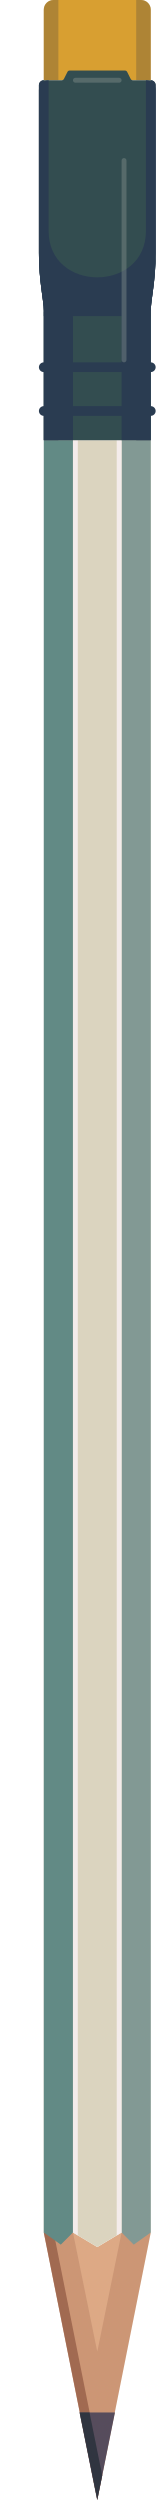
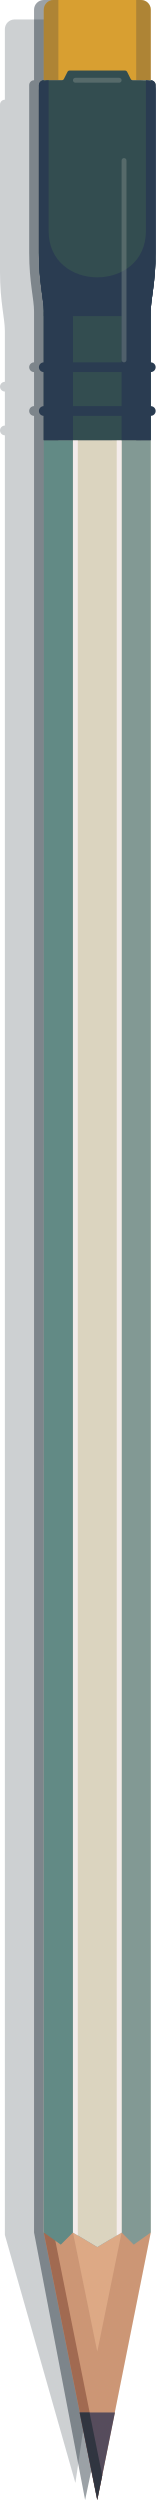
<svg xmlns="http://www.w3.org/2000/svg" width="64" height="1028" viewBox="0 0 64 1028" fill="none">
  <path d="M56 128H24V181H56V128Z" fill="#364E51" />
-   <g style="mix-blend-mode:soft-light" opacity="0.2">
-     <path d="M46 136C46 131 48 124 48 112V45V43C48 41.9 47.1 41 46 41V12C46 9.79 44.21 8 42 8H6C3.79 8 2 9.79 2 12V41C0.9 41 0 41.9 0 43V112C0 124 2 131 2 136V157C0.9 157 0 157.9 0 159C0 160.1 0.9 161 2 161V175C0.9 175 0 175.9 0 177C0 178.1 0.9 179 2 179V919L31 1021L46 919V179C47.1 179 48 178.1 48 177C48 175.9 47.1 175 46 175V161C47.1 161 48 160.1 48 159C48 157.9 47.1 157 46 157V136Z" fill="#2A3C51" />
-   </g>
-   <g style="mix-blend-mode:soft-light" opacity="0.4">
-     <path d="M58 128C58 123 60 116 60 104V35C60 33.9 59.1 33 58 33V4C58 1.79 56.21 0 54 0H18C15.79 0 14 1.79 14 4V33C12.9 33 12 33.9 12 35V104C12 116 14 123 14 128V130V149C12.9 149 12 149.9 12 151C12 152.1 12.9 153 14 153V167C12.9 167 12 167.9 12 169C12 170.1 12.9 171 14 171V918L35 1028L58 918V171C59.1 171 60 170.1 60 169C60 167.9 59.1 167 58 167V153C59.1 153 60 152.1 60 151C60 149.9 59.1 149 58 149V130V128Z" fill="#2A3C51" />
-   </g>
+   <path opacity="0.2" d="M46 136C46 131 48 124 48 112V45V43C48 41.9 47.1 41 46 41V12C46 9.79 44.21 8 42 8H6C3.79 8 2 9.79 2 12V41C0.9 41 0 41.9 0 43V112C0 124 2 131 2 136V157C0.9 157 0 157.9 0 159C0 160.1 0.9 161 2 161V175C0.9 175 0 175.9 0 177C0 178.1 0.9 179 2 179V919L31 1021L46 919V179C47.1 179 48 178.1 48 177C48 175.9 47.1 175 46 175V161C47.1 161 48 160.1 48 159C48 157.9 47.1 157 46 157V136Z" fill="#041320" />
+   <path opacity="0.4" d="M58 128C58 123 60 116 60 104V35C60 33.9 59.1 33 58 33V4C58 1.79 56.21 0 54 0H18C15.79 0 14 1.79 14 4V33C12.9 33 12 33.9 12 35V104C12 116 14 123 14 128V130V149C12.9 149 12 149.9 12 151C12 152.1 12.9 153 14 153V167C12.9 167 12 167.9 12 169C12 170.1 12.9 171 14 171V918L35 1028L58 918V171C59.1 171 60 170.1 60 169C60 167.9 59.1 167 58 167V153C59.1 153 60 152.1 60 151C60 149.9 59.1 149 58 149V130V128Z" fill="#041320" />
  <path d="M18 918H30L40 924L50 918H62L40 1028L18 918Z" fill="#DDA985" />
  <path opacity="0.6" d="M22.08 918H18L40 1028L42.04 1017.89L22.08 918Z" fill="#854C39" />
  <path opacity="0.2" d="M62 918H50L40 967L30 918H18L40 1028L62 918Z" fill="#854C39" />
  <path d="M47.27 992L39.99 1028L32.73 992H47.27Z" fill="#564C5C" />
  <path opacity="0.8" d="M36.81 992H32.73L40 1027.98L42.04 1017.88L36.81 992Z" fill="#272F39" />
  <path d="M32.64 992L39.9 1028L39.91 1027.98L32.65 992H32.64Z" fill="#564C5C" />
  <path opacity="0.1" d="M39.91 1027.98V1028L41.95 1017.89V1017.87L39.91 1027.98Z" fill="#272F39" />
  <path d="M62 181H18.09L18 918H30L40 924L50 918H61.91L62 181Z" fill="#DBD4BF" />
  <path d="M62 918V181H50V918L55 923L62 918Z" fill="#829994" />
  <path d="M30 181H18V918L25 923L30 918V181Z" fill="#628A85" />
  <path d="M30 918V181H32V919.2L30 918Z" fill="#F4ECEB" />
  <path d="M48 919.2V181H50V918L48 919.2Z" fill="#F4ECEB" />
  <path d="M18 4V33H62V4C62 1.79 60.21 0 58 0H22C19.79 0 18 1.79 18 4Z" fill="#D89F31" />
  <path opacity="0.4" d="M58 0H56V33H62V4C62 1.79 60.21 0 58 0Z" fill="#6E5C3C" />
  <path d="M24 128H18V181H24V128Z" fill="#2A3C51" />
  <path d="M62 128H56V181H62V128Z" fill="#2A3C51" />
  <path opacity="0.4" d="M24 0H22C19.79 0 18 1.79 18 4V33H24V0Z" fill="#6E5C3C" />
  <path d="M62 128H18V130H62V128Z" fill="#2A3C51" />
  <path d="M64 104V35C64 33.9 63.1 33 62 33H54.62C54.24 33 53.89 32.79 53.73 32.45L52.28 29.56C52.11 29.22 51.76 29.01 51.39 29.01H28.63C28.25 29.01 27.9 29.22 27.74 29.56L26.29 32.45C26.12 32.79 25.77 33 25.4 33H18C16.9 33 16 33.9 16 35V104C16 116 18 123 18 128V181H62V128C62 123 64 116 64 104Z" fill="#334D50" />
  <path d="M18 128C18 123 16 116 16 104V35C16 33.9 16.9 33 18 33V128Z" fill="#2A3C51" />
  <path d="M62 128C62 123 64 116 64 104V35C64 33.9 63.1 33 62 33V128Z" fill="#2A3C51" />
  <path d="M16 104C16 116 18 123 18 128H62C62 123 64 116 64 104C64 130.67 16 130.67 16 104Z" fill="#2A3C51" />
  <path d="M50 181H62V171C63.1 171 64 170.1 64 169C64 167.9 63.1 167 62 167V153C63.1 153 64 152.1 64 151C64 149.9 63.1 149 62 149V130V128C62 123 64 116 64 104V37C64 34.79 62.21 33 60 33V95C60 120.39 20 120.39 20 95V33C17.79 33 16 34.79 16 37V104C16 116 18 123 18 128V130V149C16.9 149 16 149.9 16 151C16 152.1 16.9 153 18 153V167C16.9 167 16 167.9 16 169C16 170.1 16.9 171 18 171V181H30V171H50V181ZM30 130H50V149H30V130ZM30 167V153H50V167H30Z" fill="#2A3C51" />
  <path opacity="0.4" d="M50 148V66C50 65.45 50.45 65 51 65C51.55 65 52 65.45 52 66V148C52 148.55 51.55 149 51 149C50.45 149 50 148.55 50 148Z" fill="#8A9792" />
  <path opacity="0.4" d="M49 34H31C30.45 34 30 33.55 30 33C30 32.45 30.45 32 31 32H49C49.55 32 50 32.45 50 33C50 33.55 49.55 34 49 34Z" fill="#8A9792" />
</svg>
